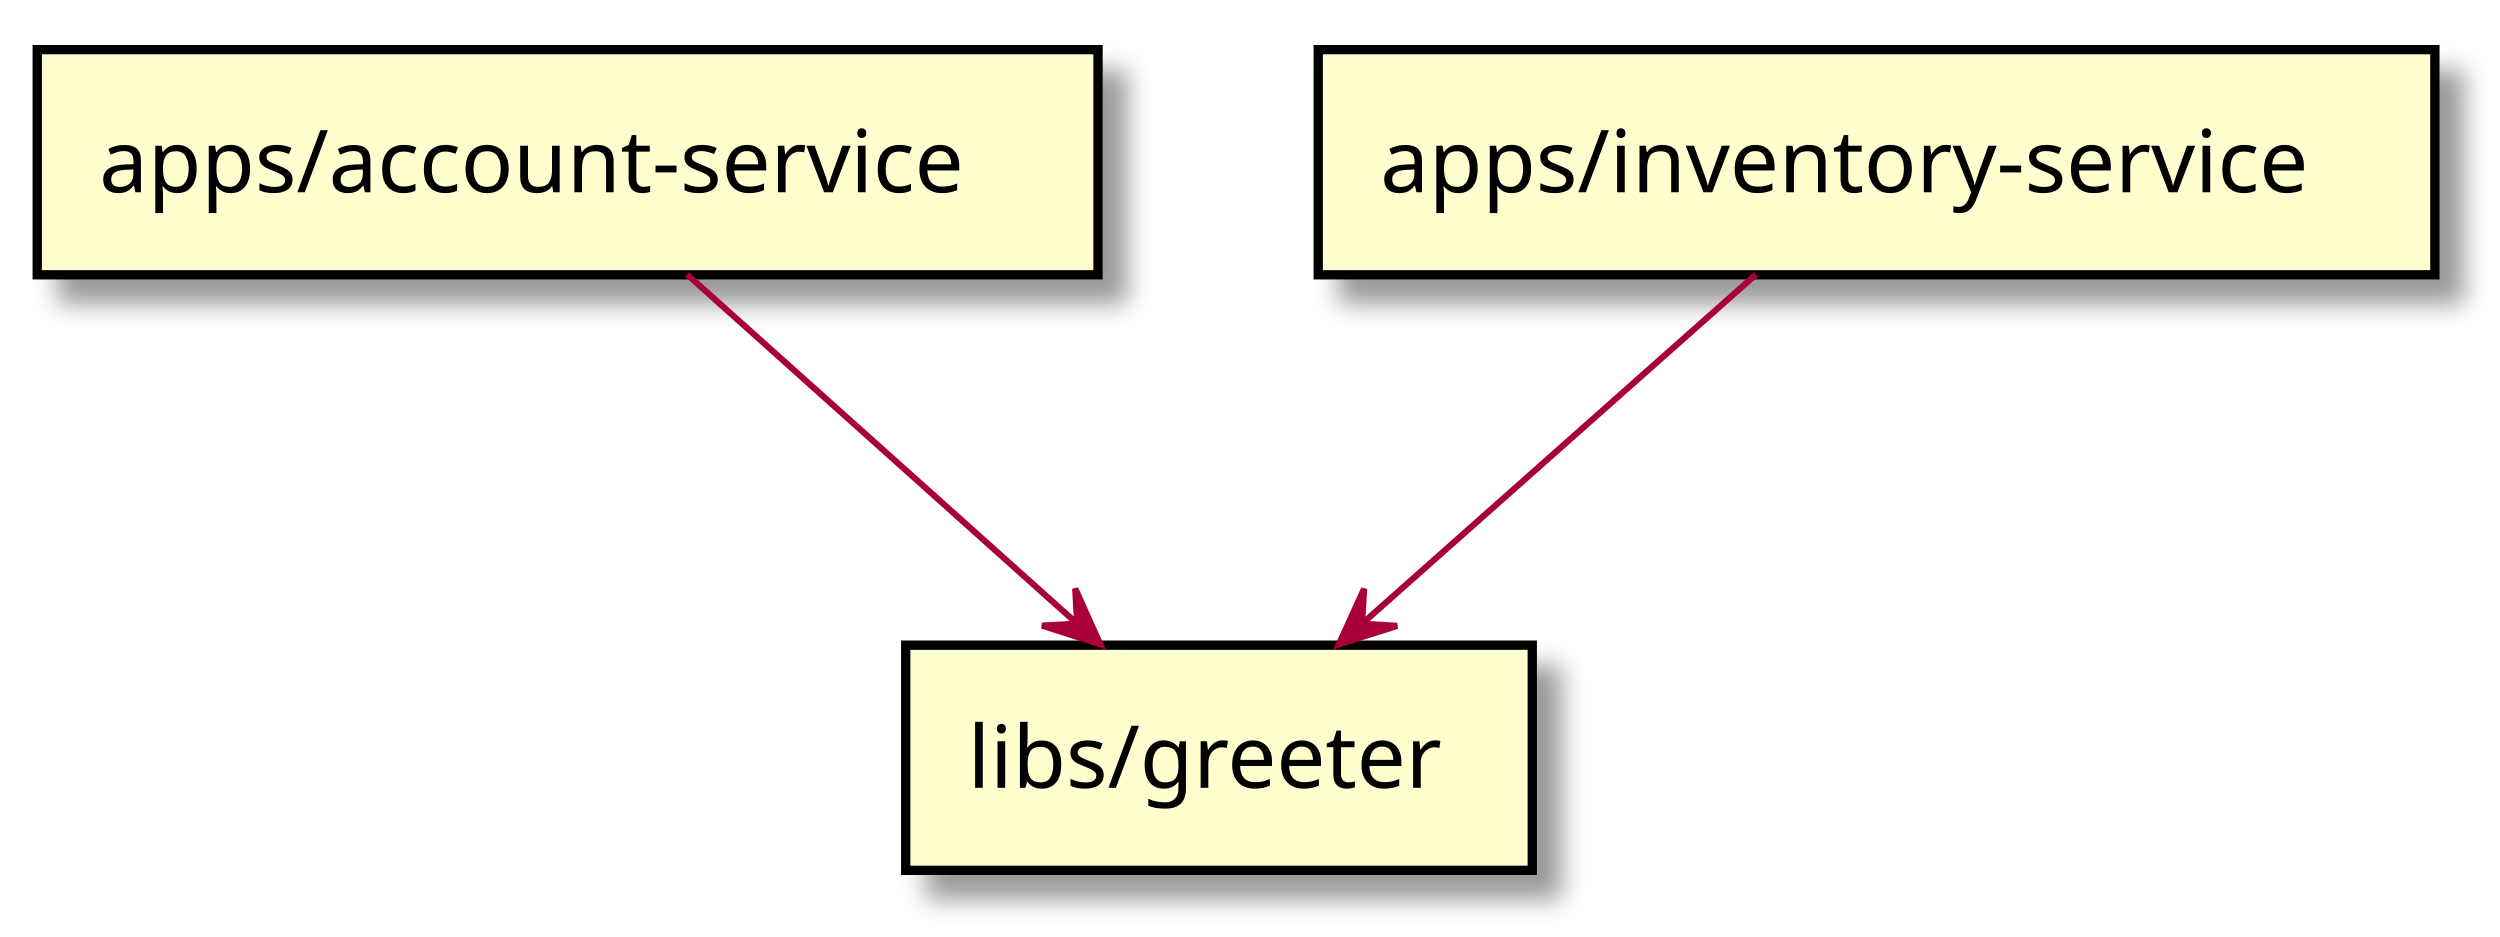
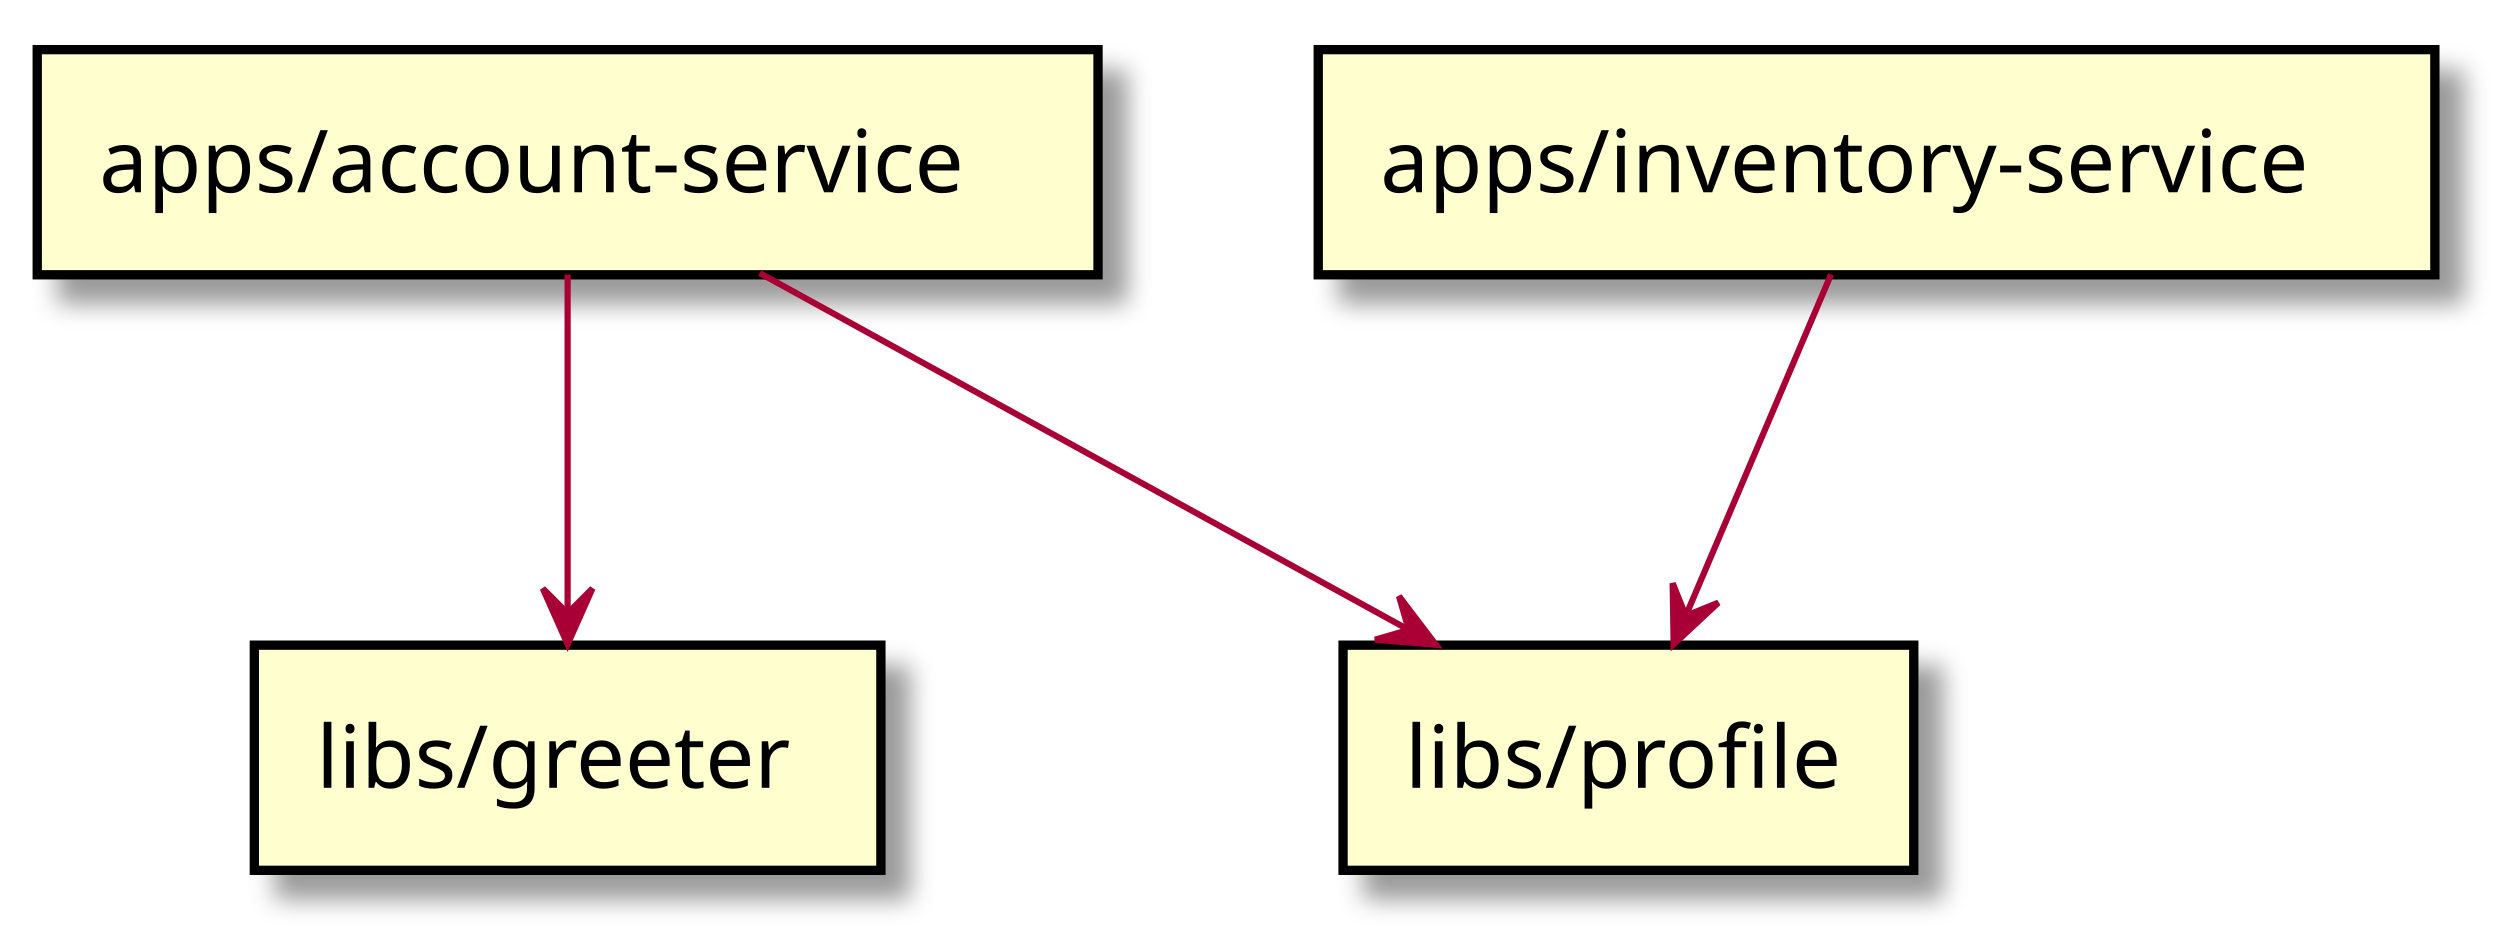
<svg xmlns="http://www.w3.org/2000/svg" contentScriptType="application/ecmascript" contentStyleType="text/css" height="151px" preserveAspectRatio="none" style="width:403px;height:151px;" version="1.1" viewBox="0 0 403 151" width="403px" zoomAndPan="magnify">
  <defs>
-     <filter height="300%" id="fkseocau971dx" width="300%" x="-1" y="-1">
+     <filter height="300%" id="f1lr2dp1fhv86b" width="300%" x="-1" y="-1">
      <feGaussianBlur result="blurOut" stdDeviation="2.0" />
      <feColorMatrix in="blurOut" result="blurOut2" type="matrix" values="0 0 0 0 0 0 0 0 0 0 0 0 0 0 0 0 0 0 .4 0" />
      <feOffset dx="4.0" dy="4.0" in="blurOut2" result="blurOut3" />
      <feBlend in="SourceGraphic" in2="blurOut3" mode="normal" />
    </filter>
  </defs>
  <g>
-     <rect fill="#FEFECE" filter="url(#fkseocau971dx)" height="36.297" style="stroke: #000000; stroke-width: 1.5;" width="171" x="6" y="8" />
+     <rect fill="#FEFECE" filter="url(#f1lr2dp1fhv86b)" height="36.297" style="stroke: #000000; stroke-width: 1.5;" width="171" x="6" y="8" />
    <text fill="#000000" font-family="sans-serif" font-size="14" lengthAdjust="spacingAndGlyphs" textLength="151" x="16" y="30.995">apps/account-service</text>
-     <rect fill="#FEFECE" filter="url(#fkseocau971dx)" height="36.297" style="stroke: #000000; stroke-width: 1.5;" width="180" x="212.5" y="8" />
+     <rect fill="#FEFECE" filter="url(#f1lr2dp1fhv86b)" height="36.297" style="stroke: #000000; stroke-width: 1.5;" width="180" x="212.5" y="8" />
    <text fill="#000000" font-family="sans-serif" font-size="14" lengthAdjust="spacingAndGlyphs" textLength="160" x="222.5" y="30.995">apps/inventory-service</text>
-     <rect fill="#FEFECE" filter="url(#fkseocau971dx)" height="36.297" style="stroke: #000000; stroke-width: 1.5;" width="101" x="146" y="104" />
-     <text fill="#000000" font-family="sans-serif" font-size="14" lengthAdjust="spacingAndGlyphs" textLength="81" x="156" y="126.995">libs/greeter</text>
-     <path d="M110.759,44.241 C128.372,60.009 154.465,83.369 173.237,100.174 " fill="none" id="A-&gt;C" style="stroke: #A80036; stroke-width: 1.0;" />
-     <polygon fill="#A80036" points="177.363,103.868,173.325,94.885,173.637,100.534,167.989,100.847,177.363,103.868" style="stroke: #A80036; stroke-width: 1.0;" />
-     <path d="M283.058,44.241 C265.277,60.009 238.935,83.369 219.985,100.174 " fill="none" id="B-&gt;C" style="stroke: #A80036; stroke-width: 1.0;" />
-     <polygon fill="#A80036" points="215.819,103.868,225.207,100.89,219.56,100.551,219.899,94.904,215.819,103.868" style="stroke: #A80036; stroke-width: 1.0;" />
+     <rect fill="#FEFECE" filter="url(#f1lr2dp1fhv86b)" height="36.297" style="stroke: #000000; stroke-width: 1.5;" width="101" x="41" y="104" />
+     <text fill="#000000" font-family="sans-serif" font-size="14" lengthAdjust="spacingAndGlyphs" textLength="81" x="51" y="126.995">libs/greeter</text>
+     <rect fill="#FEFECE" filter="url(#f1lr2dp1fhv86b)" height="36.297" style="stroke: #000000; stroke-width: 1.5;" width="92" x="216.5" y="104" />
+     <text fill="#000000" font-family="sans-serif" font-size="14" lengthAdjust="spacingAndGlyphs" textLength="72" x="226.5" y="126.995">libs/profile</text>
+     <path d="M91.5,44.241 C91.5,59.479 91.5,81.807 91.5,98.458 " fill="none" id="A-&gt;C" style="stroke: #A80036; stroke-width: 1.0;" />
+     <polygon fill="#A80036" points="91.5,103.868,95.5,94.868,91.5,98.868,87.5,94.868,91.5,103.868" style="stroke: #A80036; stroke-width: 1.0;" />
+     <path d="M122.467,44.023 C151.913,60.21 196.171,84.538 227.024,101.498 " fill="none" id="A-&gt;D" style="stroke: #A80036; stroke-width: 1.0;" />
+     <polygon fill="#A80036" points="231.475,103.945,225.517,96.103,227.094,101.536,221.661,103.113,231.475,103.945" style="stroke: #A80036; stroke-width: 1.0;" />
+     <path d="M295.163,44.241 C288.623,59.612 279.012,82.196 271.908,98.891 " fill="none" id="B-&gt;D" style="stroke: #A80036; stroke-width: 1.0;" />
+     <polygon fill="#A80036" points="269.79,103.868,276.995,97.154,271.748,99.268,269.634,94.021,269.79,103.868" style="stroke: #A80036; stroke-width: 1.0;" />
  </g>
</svg>
